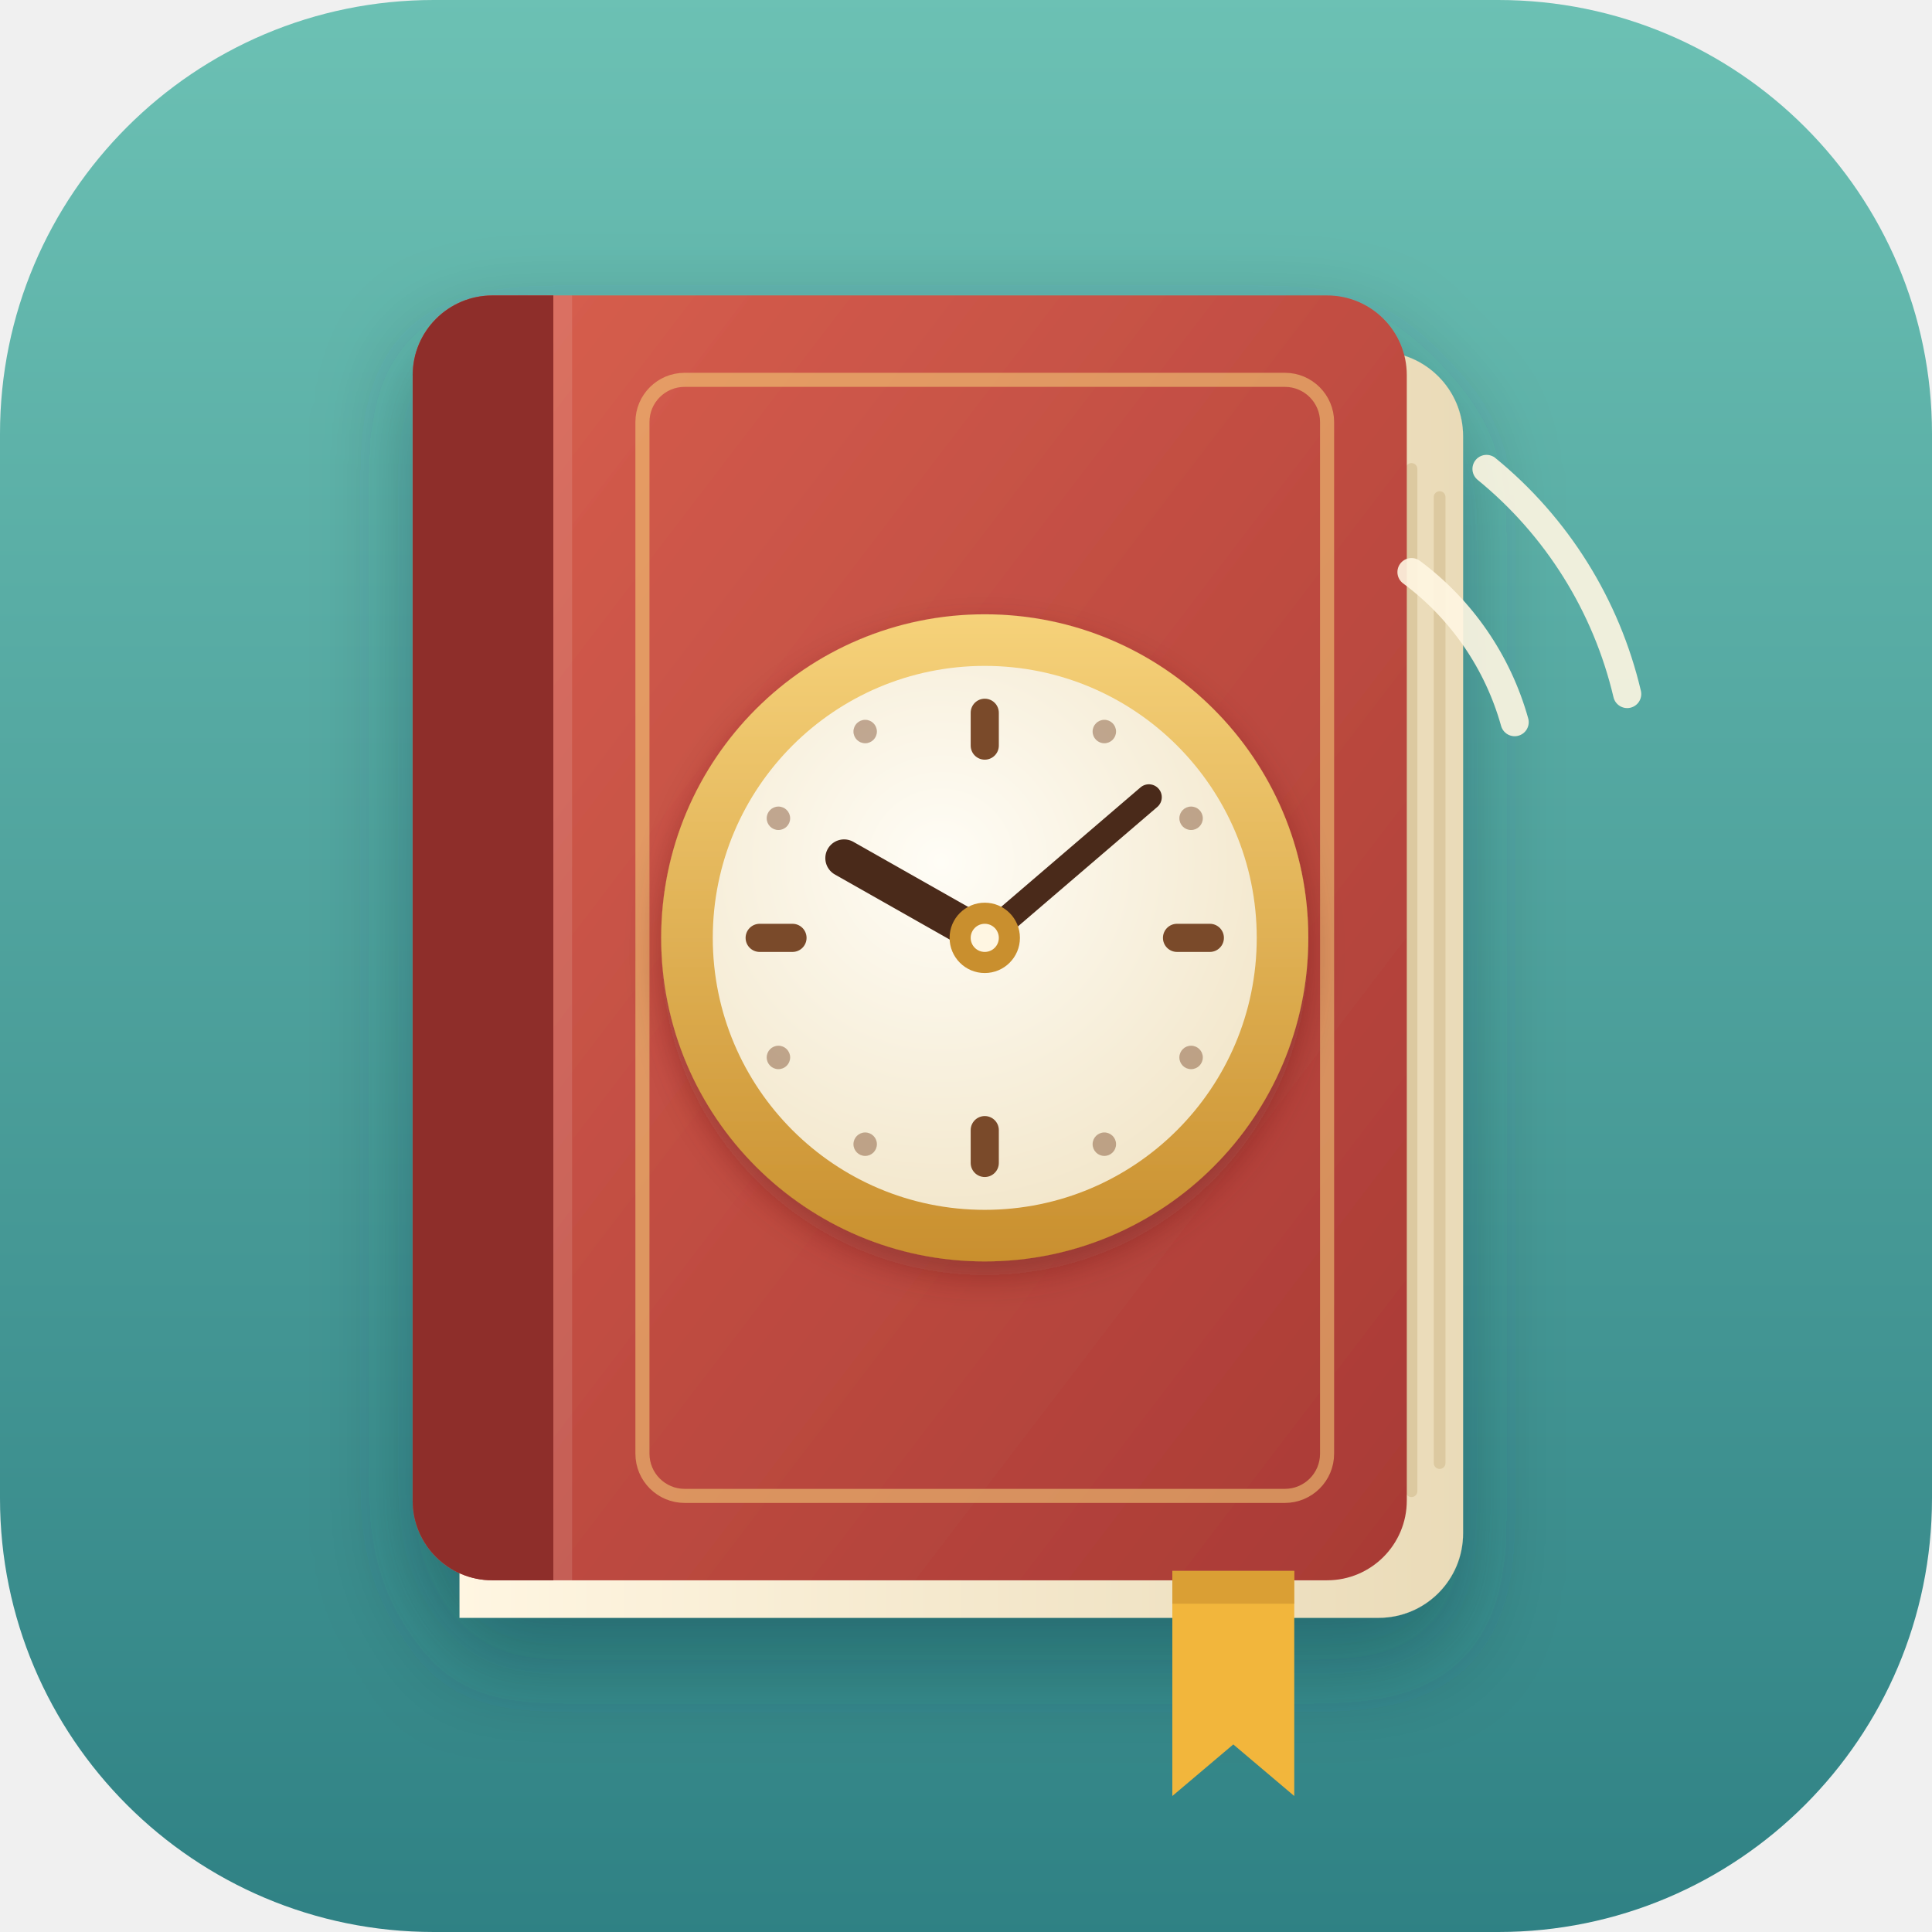
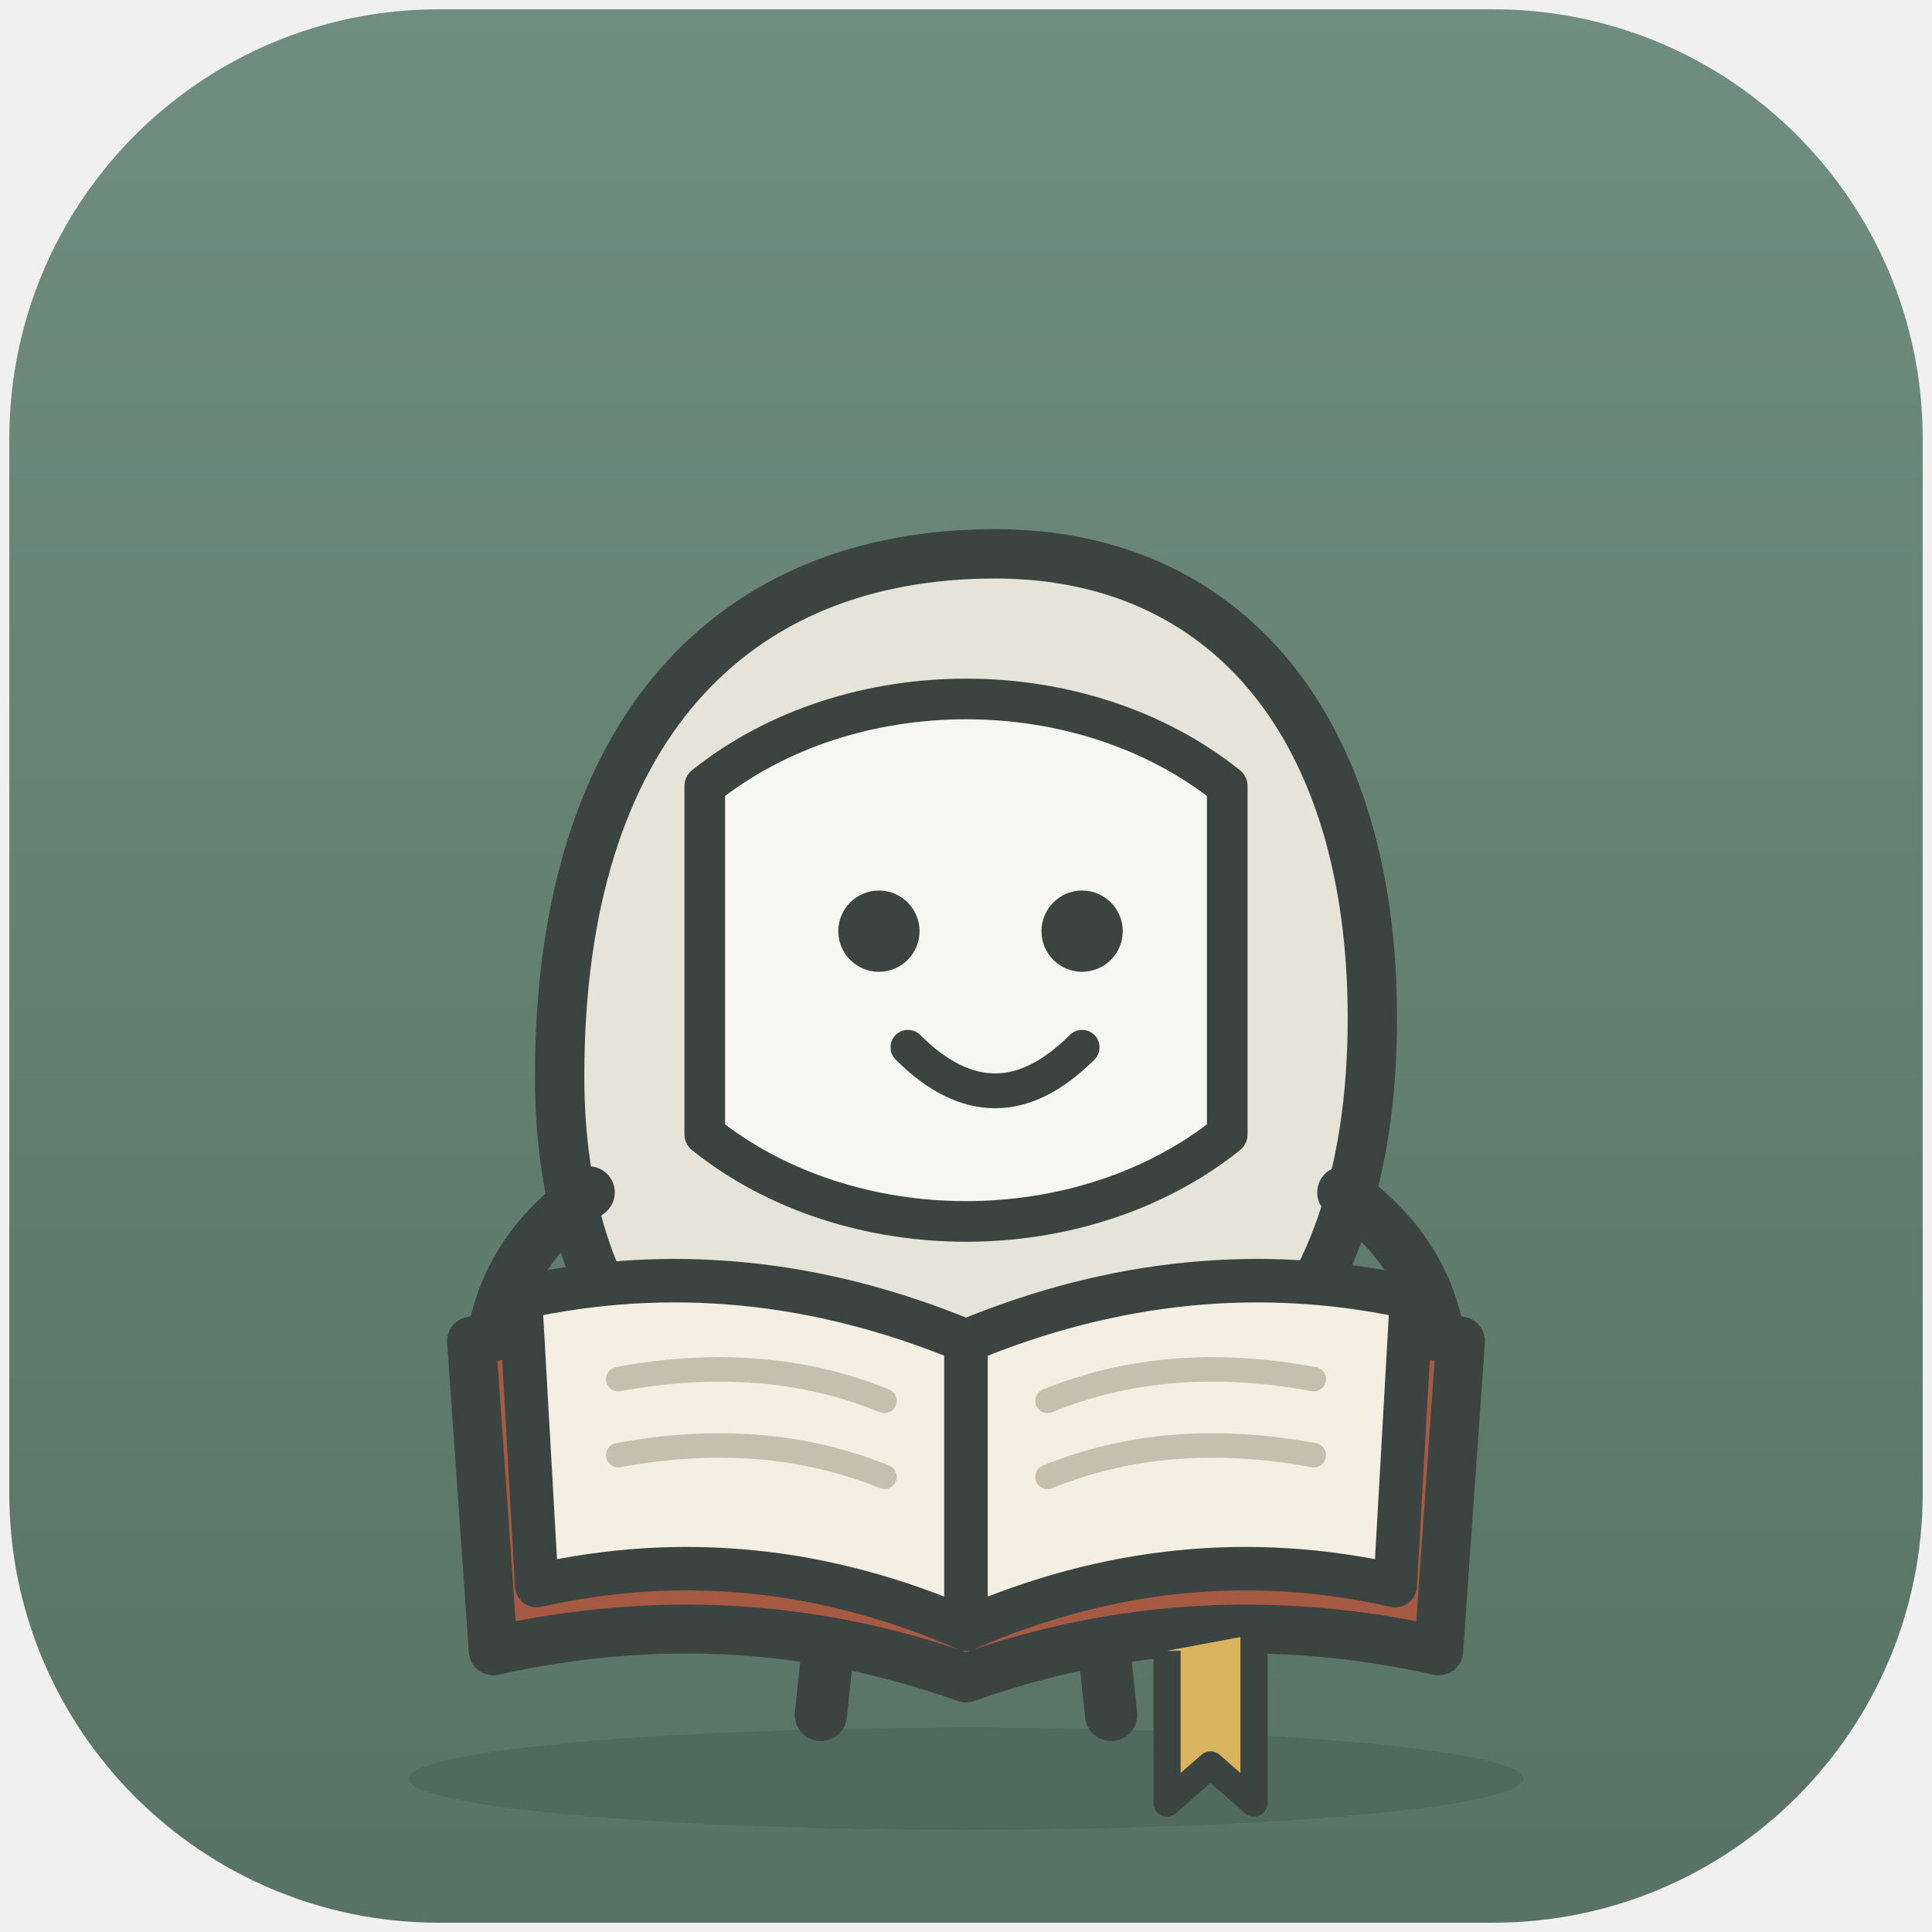
- <svg xmlns="http://www.w3.org/2000/svg" width="64" height="64" viewBox="100 100 824 824">
+ <svg xmlns="http://www.w3.org/2000/svg" width="64" height="64" viewBox="96 96 832 832">
  <defs>
-     <linearGradient id="bg" x1="0" y1="0" x2="0" y2="1">
-       <stop offset="0" stop-color="#6CC1B4" />
-       <stop offset="1" stop-color="#2F8184" />
+     <linearGradient id="bg-tomelet" x1="0" y1="0" x2="0" y2="1">
+       <stop offset="0" stop-color="#6F8D80" />
+       <stop offset="1" stop-color="#587366" />
    </linearGradient>
-     <linearGradient id="cover" x1="0" y1="0" x2="1" y2="1">
-       <stop offset="0" stop-color="#D9604F" />
-       <stop offset="1" stop-color="#A83A35" />
-     </linearGradient>
-     <linearGradient id="pages" x1="0" y1="0" x2="1" y2="0">
-       <stop offset="0" stop-color="#FFF6E2" />
-       <stop offset="1" stop-color="#EADBB8" />
-     </linearGradient>
-     <linearGradient id="brass" x1="0" y1="0" x2="0" y2="1">
-       <stop offset="0" stop-color="#F6D27A" />
-       <stop offset="1" stop-color="#C98F2E" />
-     </linearGradient>
-     <radialGradient id="dial" cx="0.42" cy="0.36" r="0.75">
-       <stop offset="0" stop-color="#FFFDF6" />
-       <stop offset="1" stop-color="#F1E4C6" />
-     </radialGradient>
-     <filter id="shadow" x="-20%" y="-20%" width="140%" height="140%">
-       <feDropShadow dx="0" dy="18" stdDeviation="20" flood-color="#0E3B3D" flood-opacity="0.35" />
-     </filter>
-     <filter id="soft" x="-20%" y="-20%" width="140%" height="140%">
-       <feDropShadow dx="0" dy="6" stdDeviation="7" flood-color="#5A1C19" flood-opacity="0.35" />
+     <clipPath id="clip-tomelet">
+       <rect x="100" y="100" width="824" height="824" rx="185" />
+     </clipPath>
+     <filter id="drop-tomelet" x="-10%" y="-10%" width="120%" height="130%">
+       <feDropShadow dx="0" dy="12" stdDeviation="16" flood-color="#000" flood-opacity=".22" />
    </filter>
  </defs>
-   <rect x="100" y="100" width="824" height="824" rx="185" fill="url(#bg)" />
-   <g filter="url(#shadow)">
-     <path d="M296 250h392a36 36 0 0 1 36 36v468a36 36 0 0 1-36 36H296z" fill="url(#pages)" />
-     <g stroke="#D8C49A" stroke-width="5" stroke-linecap="round" opacity="0.8">
-       <path d="M702 300v436" />
-       <path d="M714 312v412" />
+   <rect x="100" y="100" width="824" height="824" rx="185" fill="url(#bg-tomelet)" />
+   <g clip-path="url(#clip-tomelet)">
+     <ellipse cx="512" cy="862" rx="240" ry="22" fill="#000" opacity=".10" />
+     <g transform="translate(212.0 272) scale(12.5)" stroke-linecap="round" stroke-linejoin="round">
+       <g fill="none" stroke="#3B4441" stroke-width="1.8">
+         <path d="M20 35.5 L19 45" />
+         <path d="M28 35.5 L29 45" />
+       </g>
+       <path d="M10 23C10 11 16 5 25 5c8 0 13 6 13 16 0 11-6 16-15 16-8 0-13-5-13-14Z" fill="#E6E3D9" stroke="#3B4441" stroke-width="1.7" />
+       <path d="M15 13c5-4 13-4 18 0v12c-5 4-13 4-18 0Z" fill="#F6F7F2" stroke="#3B4441" stroke-width="1.4" />
+       <circle cx="21" cy="18" r="1.4" fill="#3B4441" />
+       <circle cx="28" cy="18" r="1.4" fill="#3B4441" />
+       <path d="M22 22c2 2 4 2 6 0" fill="none" stroke="#3B4441" stroke-width="1.2" stroke-linecap="round" />
+       <g fill="none" stroke="#3B4441" stroke-width="1.8">
+         <path d="M11 27 Q7.5 29.5 7.6 33.6" />
+         <path d="M37 27 Q40.5 29.5 40.4 33.6" />
+       </g>
    </g>
-     <rect x="276" y="226" width="424" height="548" rx="34" fill="url(#cover)" />
-     <path d="M310 226h-0a34 34 0 0 0-34 34v480a34 34 0 0 0 34 34h26V226z" fill="#8E2F2C" />
-     <rect x="336" y="226" width="8" height="548" fill="#FFFFFF" opacity="0.12" />
-     <rect x="374" y="262" width="292" height="476" rx="18" fill="none" stroke="#F6D27A" stroke-width="6" opacity="0.55" />
-   </g>
-   <path d="M600 770v96l26-22 26 22v-96z" fill="#F2B63C" />
-   <path d="M600 770h52v14h-52z" fill="#C98F2E" opacity="0.6" />
-   <g filter="url(#soft)">
-     <circle cx="520" cy="500" r="138" fill="url(#brass)" />
-     <circle cx="520" cy="500" r="116" fill="url(#dial)" />
-   </g>
-   <g fill="#7A4A2A">
-     <rect x="514" y="398" width="12" height="26" rx="6" />
-     <rect x="514" y="576" width="12" height="26" rx="6" />
-     <rect x="418" y="494" width="26" height="12" rx="6" />
-     <rect x="596" y="494" width="26" height="12" rx="6" />
-   </g>
-   <g fill="#7A4A2A" opacity="0.45">
-     <circle cx="571" cy="412" r="5" />
-     <circle cx="608" cy="449" r="5" />
-     <circle cx="608" cy="551" r="5" />
-     <circle cx="571" cy="588" r="5" />
-     <circle cx="469" cy="588" r="5" />
-     <circle cx="432" cy="551" r="5" />
-     <circle cx="432" cy="449" r="5" />
-     <circle cx="469" cy="412" r="5" />
-   </g>
-   <g stroke-linecap="round">
-     <path d="M520 500L460 466" stroke="#4A2A1A" stroke-width="16" />
-     <path d="M520 500L590 440" stroke="#4A2A1A" stroke-width="11" />
-   </g>
-   <circle cx="520" cy="500" r="15" fill="#C98F2E" />
-   <circle cx="520" cy="500" r="6" fill="#FFF6E2" />
-   <g fill="none" stroke="#FFF6E2" stroke-width="12" stroke-linecap="round" opacity="0.9">
-     <path d="M702 344a120 120 0 0 1 44 64" />
-     <path d="M734 300a176 176 0 0 1 60 96" />
+     <g stroke="#3B4441" stroke-linejoin="round" transform="translate(512 725) scale(1.17) translate(-512 -720)">
+       <path d="M512 688 Q424 656 330 676 L338 790 Q428 770 512 800 Q596 770 686 790 L694 676 Q600 656 512 688 Z" fill="#A65A43" stroke-width="18" />
+       <path d="M512 676 Q430 642 348 660 L354 766 Q434 748 512 782 Z" fill="#F4EFE3" stroke-width="16" />
+       <path d="M512 676 Q594 642 676 660 L670 766 Q590 748 512 782 Z" fill="#F4EFE3" stroke-width="16" />
+       <path d="M512 676 L512 782" stroke-width="12" />
+       <g fill="none" stroke="#C7BFAE" stroke-width="9" stroke-linecap="round">
+         <path d="M384 690 Q438 680 482 698" />
+         <path d="M384 718 Q438 708 482 726" />
+         <path d="M640 690 Q586 680 542 698" />
+         <path d="M640 718 Q586 708 542 726" />
+       </g>
+       <path d="M586 790 L586 846 L602 832 L618 846 L618 784" fill="#D9B45E" stroke-width="10" />
+     </g>
  </g>
</svg>
